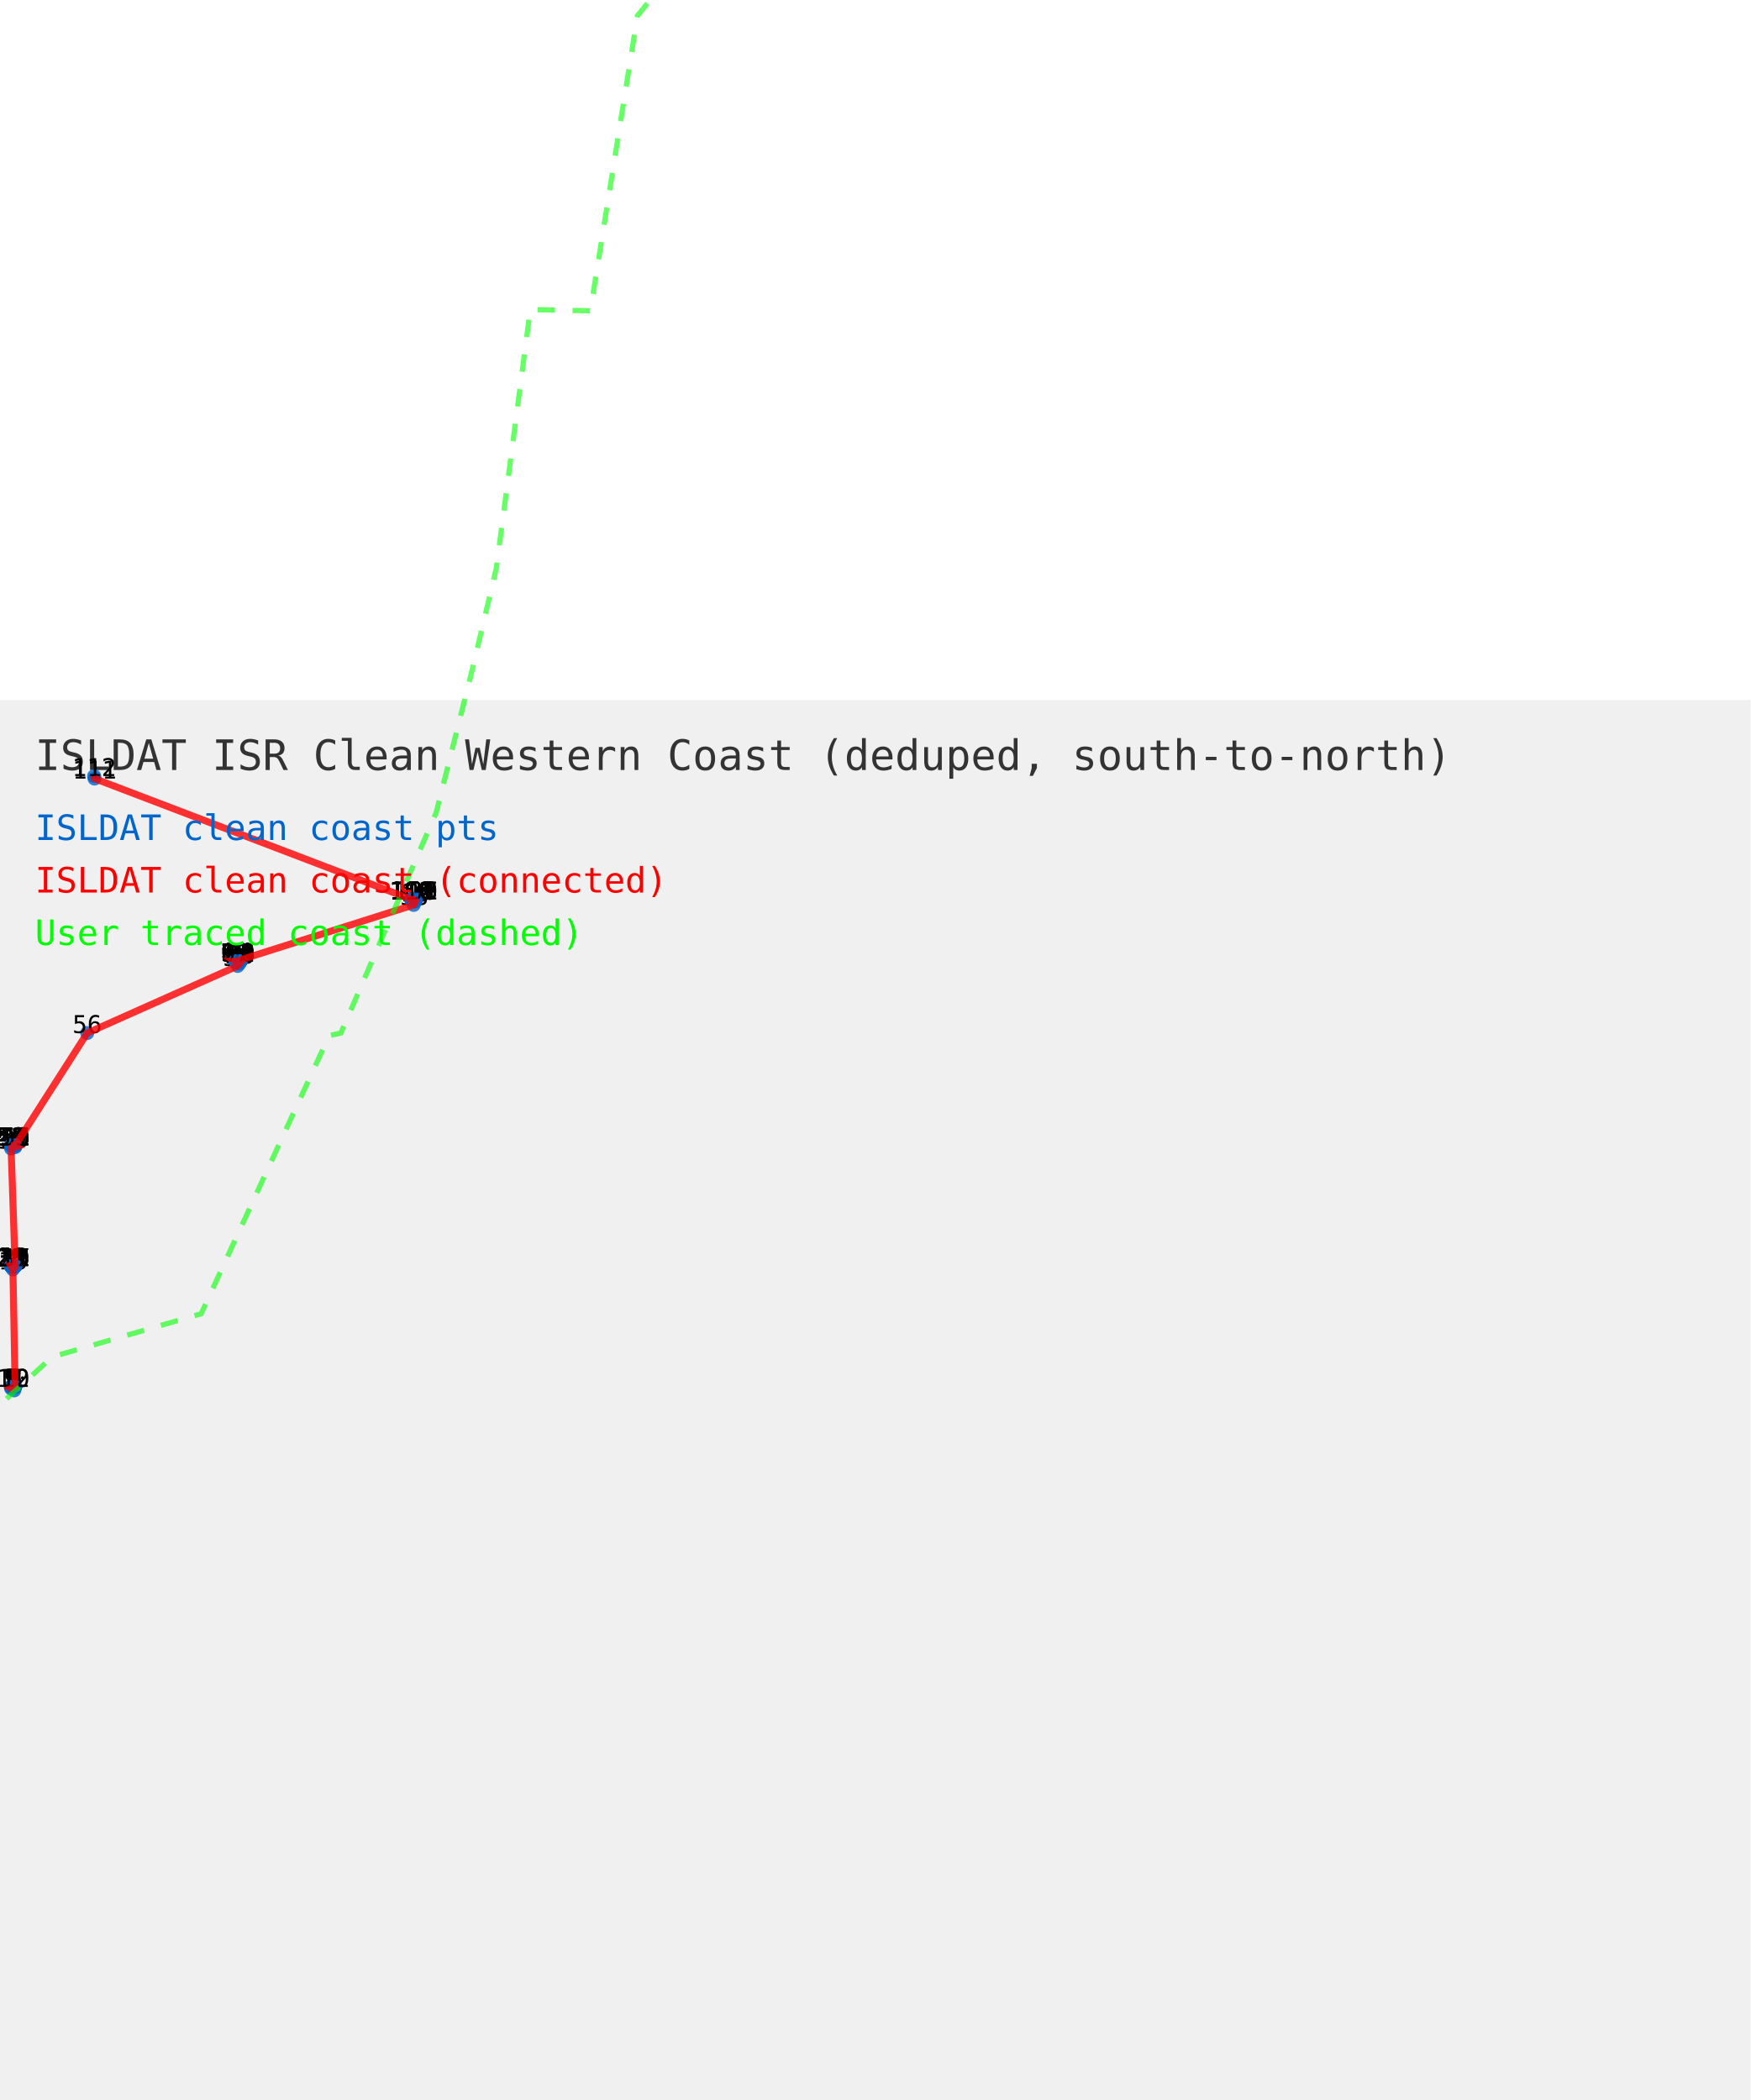
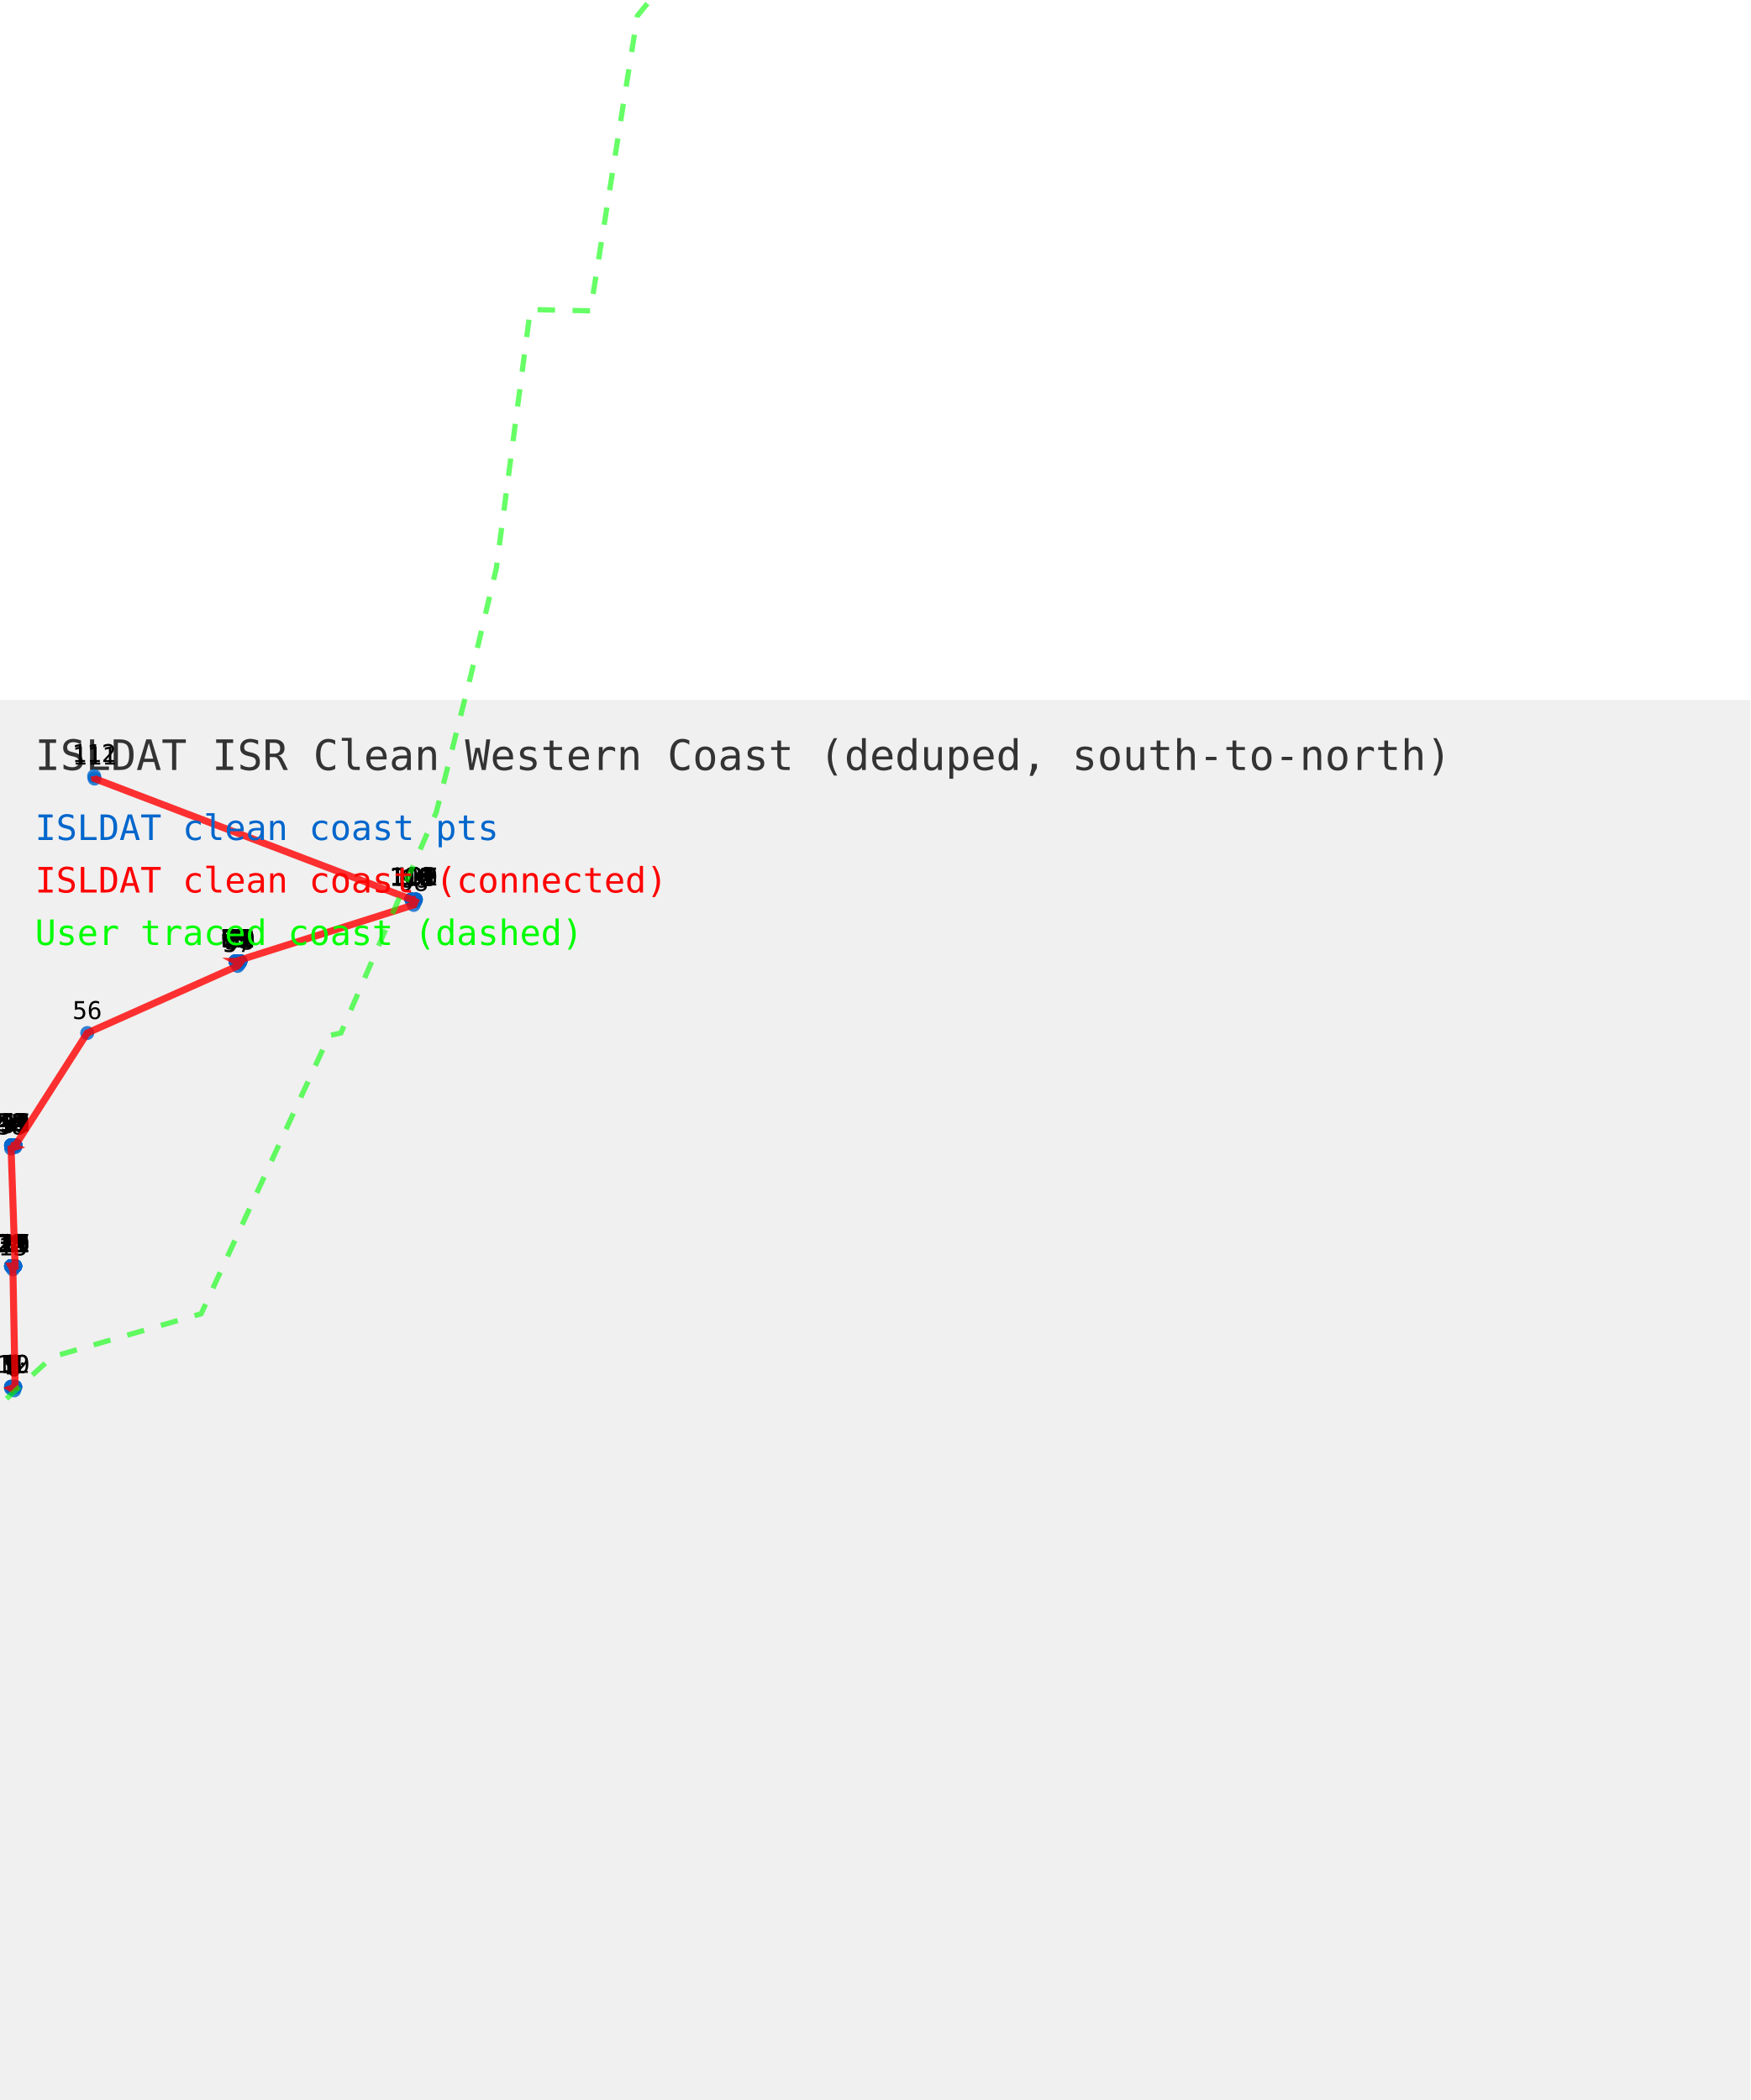
<svg xmlns="http://www.w3.org/2000/svg" width="500" height="600" viewBox="0 -200 500 600">
  <rect width="100%" height="100%" fill="#f0f0f0" />
  <text x="10" y="20" font-family="monospace" font-size="12" fill="#333">ISLDAT ISR Clean Western Coast (deduped, south-to-north)</text>
  <circle cx="4.07" cy="197.24" r="2" fill="#0066cc" opacity="0.8" />
-   <text x="4.07" y="197.24-4" font-family="monospace" font-size="7" fill="black" text-anchor="middle">0</text>
+   <text x="4.07" y="193.24" font-family="monospace" font-size="7" fill="black" text-anchor="middle">0</text>
  <circle cx="3.17" cy="196.70" r="2" fill="#0066cc" opacity="0.8" />
-   <text x="3.17" y="196.70-4" font-family="monospace" font-size="7" fill="black" text-anchor="middle">1</text>
-   <circle cx="4.32" cy="196.25" r="2" fill="#0066cc" opacity="0.8" />
-   <text x="4.32" y="196.25-4" font-family="monospace" font-size="7" fill="black" text-anchor="middle">2</text>
-   <circle cx="3.17" cy="196.25" r="2" fill="#0066cc" opacity="0.8" />
-   <text x="3.17" y="196.25-4" font-family="monospace" font-size="7" fill="black" text-anchor="middle">3</text>
-   <circle cx="4.32" cy="196.25" r="2" fill="#0066cc" opacity="0.8" />
-   <text x="4.32" y="196.25-4" font-family="monospace" font-size="7" fill="black" text-anchor="middle">4</text>
-   <circle cx="3.17" cy="196.25" r="2" fill="#0066cc" opacity="0.8" />
-   <text x="3.17" y="196.25-4" font-family="monospace" font-size="7" fill="black" text-anchor="middle">5</text>
-   <circle cx="4.32" cy="196.25" r="2" fill="#0066cc" opacity="0.8" />
-   <text x="4.32" y="196.25-4" font-family="monospace" font-size="7" fill="black" text-anchor="middle">6</text>
-   <circle cx="3.17" cy="196.25" r="2" fill="#0066cc" opacity="0.8" />
-   <text x="3.17" y="196.25-4" font-family="monospace" font-size="7" fill="black" text-anchor="middle">7</text>
-   <circle cx="4.32" cy="196.25" r="2" fill="#0066cc" opacity="0.8" />
-   <text x="4.32" y="196.25-4" font-family="monospace" font-size="7" fill="black" text-anchor="middle">8</text>
-   <circle cx="3.17" cy="196.25" r="2" fill="#0066cc" opacity="0.8" />
-   <text x="3.17" y="196.25-4" font-family="monospace" font-size="7" fill="black" text-anchor="middle">9</text>
-   <circle cx="4.32" cy="196.25" r="2" fill="#0066cc" opacity="0.8" />
-   <text x="4.32" y="196.25-4" font-family="monospace" font-size="7" fill="black" text-anchor="middle">10</text>
-   <circle cx="3.17" cy="196.25" r="2" fill="#0066cc" opacity="0.8" />
-   <text x="3.17" y="196.25-4" font-family="monospace" font-size="7" fill="black" text-anchor="middle">11</text>
-   <circle cx="4.32" cy="196.25" r="2" fill="#0066cc" opacity="0.8" />
-   <text x="4.32" y="196.25-4" font-family="monospace" font-size="7" fill="black" text-anchor="middle">12</text>
+   <text x="3.17" y="192.70" font-family="monospace" font-size="7" fill="black" text-anchor="middle">1</text>
+   <circle cx="4.32" cy="196.25" r="2" fill="#0066cc" opacity="0.8" />
+   <text x="4.32" y="192.25" font-family="monospace" font-size="7" fill="black" text-anchor="middle">2</text>
+   <circle cx="3.17" cy="196.25" r="2" fill="#0066cc" opacity="0.8" />
+   <text x="3.17" y="192.25" font-family="monospace" font-size="7" fill="black" text-anchor="middle">3</text>
+   <circle cx="4.32" cy="196.25" r="2" fill="#0066cc" opacity="0.8" />
+   <text x="4.32" y="192.25" font-family="monospace" font-size="7" fill="black" text-anchor="middle">4</text>
+   <circle cx="3.17" cy="196.25" r="2" fill="#0066cc" opacity="0.8" />
+   <text x="3.17" y="192.25" font-family="monospace" font-size="7" fill="black" text-anchor="middle">5</text>
+   <circle cx="4.32" cy="196.25" r="2" fill="#0066cc" opacity="0.8" />
+   <text x="4.32" y="192.25" font-family="monospace" font-size="7" fill="black" text-anchor="middle">6</text>
+   <circle cx="3.17" cy="196.25" r="2" fill="#0066cc" opacity="0.8" />
+   <text x="3.17" y="192.25" font-family="monospace" font-size="7" fill="black" text-anchor="middle">7</text>
+   <circle cx="4.32" cy="196.25" r="2" fill="#0066cc" opacity="0.8" />
+   <text x="4.32" y="192.25" font-family="monospace" font-size="7" fill="black" text-anchor="middle">8</text>
+   <circle cx="3.17" cy="196.25" r="2" fill="#0066cc" opacity="0.8" />
+   <text x="3.17" y="192.25" font-family="monospace" font-size="7" fill="black" text-anchor="middle">9</text>
+   <circle cx="4.32" cy="196.25" r="2" fill="#0066cc" opacity="0.8" />
+   <text x="4.32" y="192.25" font-family="monospace" font-size="7" fill="black" text-anchor="middle">10</text>
+   <circle cx="3.17" cy="196.25" r="2" fill="#0066cc" opacity="0.8" />
+   <text x="3.17" y="192.25" font-family="monospace" font-size="7" fill="black" text-anchor="middle">11</text>
+   <circle cx="4.32" cy="196.25" r="2" fill="#0066cc" opacity="0.8" />
+   <text x="4.32" y="192.25" font-family="monospace" font-size="7" fill="black" text-anchor="middle">12</text>
  <circle cx="3.69" cy="162.69" r="2" fill="#0066cc" opacity="0.8" />
-   <text x="3.69" y="162.69-4" font-family="monospace" font-size="7" fill="black" text-anchor="middle">13</text>
-   <circle cx="3.17" cy="161.75" r="2" fill="#0066cc" opacity="0.8" />
-   <text x="3.17" y="161.75-4" font-family="monospace" font-size="7" fill="black" text-anchor="middle">14</text>
-   <circle cx="4.32" cy="161.75" r="2" fill="#0066cc" opacity="0.8" />
-   <text x="4.32" y="161.75-4" font-family="monospace" font-size="7" fill="black" text-anchor="middle">15</text>
-   <circle cx="3.17" cy="161.75" r="2" fill="#0066cc" opacity="0.8" />
-   <text x="3.17" y="161.75-4" font-family="monospace" font-size="7" fill="black" text-anchor="middle">16</text>
-   <circle cx="4.32" cy="161.75" r="2" fill="#0066cc" opacity="0.8" />
-   <text x="4.32" y="161.75-4" font-family="monospace" font-size="7" fill="black" text-anchor="middle">17</text>
-   <circle cx="3.17" cy="161.75" r="2" fill="#0066cc" opacity="0.8" />
-   <text x="3.17" y="161.75-4" font-family="monospace" font-size="7" fill="black" text-anchor="middle">18</text>
-   <circle cx="4.32" cy="161.75" r="2" fill="#0066cc" opacity="0.8" />
-   <text x="4.32" y="161.75-4" font-family="monospace" font-size="7" fill="black" text-anchor="middle">19</text>
-   <circle cx="3.17" cy="161.75" r="2" fill="#0066cc" opacity="0.8" />
-   <text x="3.17" y="161.75-4" font-family="monospace" font-size="7" fill="black" text-anchor="middle">20</text>
-   <circle cx="4.32" cy="161.75" r="2" fill="#0066cc" opacity="0.8" />
-   <text x="4.32" y="161.75-4" font-family="monospace" font-size="7" fill="black" text-anchor="middle">21</text>
-   <circle cx="3.17" cy="161.75" r="2" fill="#0066cc" opacity="0.8" />
-   <text x="3.17" y="161.75-4" font-family="monospace" font-size="7" fill="black" text-anchor="middle">22</text>
-   <circle cx="4.32" cy="161.75" r="2" fill="#0066cc" opacity="0.8" />
-   <text x="4.32" y="161.75-4" font-family="monospace" font-size="7" fill="black" text-anchor="middle">23</text>
-   <circle cx="3.17" cy="161.75" r="2" fill="#0066cc" opacity="0.8" />
-   <text x="3.17" y="161.75-4" font-family="monospace" font-size="7" fill="black" text-anchor="middle">24</text>
-   <circle cx="4.32" cy="161.75" r="2" fill="#0066cc" opacity="0.8" />
-   <text x="4.32" y="161.75-4" font-family="monospace" font-size="7" fill="black" text-anchor="middle">25</text>
-   <circle cx="3.17" cy="161.75" r="2" fill="#0066cc" opacity="0.8" />
-   <text x="3.17" y="161.75-4" font-family="monospace" font-size="7" fill="black" text-anchor="middle">26</text>
-   <circle cx="4.32" cy="161.75" r="2" fill="#0066cc" opacity="0.8" />
-   <text x="4.32" y="161.75-4" font-family="monospace" font-size="7" fill="black" text-anchor="middle">27</text>
-   <circle cx="3.17" cy="161.75" r="2" fill="#0066cc" opacity="0.8" />
-   <text x="3.17" y="161.75-4" font-family="monospace" font-size="7" fill="black" text-anchor="middle">28</text>
-   <circle cx="4.32" cy="161.75" r="2" fill="#0066cc" opacity="0.8" />
-   <text x="4.32" y="161.75-4" font-family="monospace" font-size="7" fill="black" text-anchor="middle">29</text>
-   <circle cx="3.17" cy="161.75" r="2" fill="#0066cc" opacity="0.8" />
-   <text x="3.17" y="161.75-4" font-family="monospace" font-size="7" fill="black" text-anchor="middle">30</text>
-   <circle cx="4.32" cy="161.75" r="2" fill="#0066cc" opacity="0.8" />
-   <text x="4.32" y="161.75-4" font-family="monospace" font-size="7" fill="black" text-anchor="middle">31</text>
-   <circle cx="3.17" cy="161.75" r="2" fill="#0066cc" opacity="0.8" />
-   <text x="3.17" y="161.75-4" font-family="monospace" font-size="7" fill="black" text-anchor="middle">32</text>
-   <circle cx="4.32" cy="161.75" r="2" fill="#0066cc" opacity="0.8" />
-   <text x="4.32" y="161.75-4" font-family="monospace" font-size="7" fill="black" text-anchor="middle">33</text>
-   <circle cx="3.17" cy="161.75" r="2" fill="#0066cc" opacity="0.8" />
-   <text x="3.17" y="161.75-4" font-family="monospace" font-size="7" fill="black" text-anchor="middle">34</text>
-   <circle cx="4.32" cy="161.75" r="2" fill="#0066cc" opacity="0.8" />
-   <text x="4.32" y="161.75-4" font-family="monospace" font-size="7" fill="black" text-anchor="middle">35</text>
-   <circle cx="3.17" cy="161.75" r="2" fill="#0066cc" opacity="0.8" />
-   <text x="3.17" y="161.75-4" font-family="monospace" font-size="7" fill="black" text-anchor="middle">36</text>
-   <circle cx="4.32" cy="161.75" r="2" fill="#0066cc" opacity="0.8" />
-   <text x="4.32" y="161.75-4" font-family="monospace" font-size="7" fill="black" text-anchor="middle">37</text>
+   <text x="3.69" y="158.69" font-family="monospace" font-size="7" fill="black" text-anchor="middle">13</text>
+   <circle cx="3.17" cy="161.75" r="2" fill="#0066cc" opacity="0.8" />
+   <text x="3.17" y="157.75" font-family="monospace" font-size="7" fill="black" text-anchor="middle">14</text>
+   <circle cx="4.32" cy="161.75" r="2" fill="#0066cc" opacity="0.8" />
+   <text x="4.32" y="157.75" font-family="monospace" font-size="7" fill="black" text-anchor="middle">15</text>
+   <circle cx="3.17" cy="161.75" r="2" fill="#0066cc" opacity="0.8" />
+   <text x="3.17" y="157.75" font-family="monospace" font-size="7" fill="black" text-anchor="middle">16</text>
+   <circle cx="4.32" cy="161.75" r="2" fill="#0066cc" opacity="0.8" />
+   <text x="4.32" y="157.75" font-family="monospace" font-size="7" fill="black" text-anchor="middle">17</text>
+   <circle cx="3.17" cy="161.75" r="2" fill="#0066cc" opacity="0.8" />
+   <text x="3.17" y="157.75" font-family="monospace" font-size="7" fill="black" text-anchor="middle">18</text>
+   <circle cx="4.32" cy="161.75" r="2" fill="#0066cc" opacity="0.8" />
+   <text x="4.32" y="157.75" font-family="monospace" font-size="7" fill="black" text-anchor="middle">19</text>
+   <circle cx="3.17" cy="161.75" r="2" fill="#0066cc" opacity="0.8" />
+   <text x="3.17" y="157.75" font-family="monospace" font-size="7" fill="black" text-anchor="middle">20</text>
+   <circle cx="4.32" cy="161.75" r="2" fill="#0066cc" opacity="0.8" />
+   <text x="4.32" y="157.75" font-family="monospace" font-size="7" fill="black" text-anchor="middle">21</text>
+   <circle cx="3.17" cy="161.75" r="2" fill="#0066cc" opacity="0.8" />
+   <text x="3.17" y="157.75" font-family="monospace" font-size="7" fill="black" text-anchor="middle">22</text>
+   <circle cx="4.32" cy="161.75" r="2" fill="#0066cc" opacity="0.8" />
+   <text x="4.32" y="157.75" font-family="monospace" font-size="7" fill="black" text-anchor="middle">23</text>
+   <circle cx="3.17" cy="161.75" r="2" fill="#0066cc" opacity="0.8" />
+   <text x="3.17" y="157.75" font-family="monospace" font-size="7" fill="black" text-anchor="middle">24</text>
+   <circle cx="4.32" cy="161.75" r="2" fill="#0066cc" opacity="0.8" />
+   <text x="4.32" y="157.75" font-family="monospace" font-size="7" fill="black" text-anchor="middle">25</text>
+   <circle cx="3.17" cy="161.75" r="2" fill="#0066cc" opacity="0.8" />
+   <text x="3.17" y="157.75" font-family="monospace" font-size="7" fill="black" text-anchor="middle">26</text>
+   <circle cx="4.32" cy="161.75" r="2" fill="#0066cc" opacity="0.8" />
+   <text x="4.32" y="157.75" font-family="monospace" font-size="7" fill="black" text-anchor="middle">27</text>
+   <circle cx="3.17" cy="161.75" r="2" fill="#0066cc" opacity="0.8" />
+   <text x="3.17" y="157.75" font-family="monospace" font-size="7" fill="black" text-anchor="middle">28</text>
+   <circle cx="4.32" cy="161.75" r="2" fill="#0066cc" opacity="0.8" />
+   <text x="4.32" y="157.75" font-family="monospace" font-size="7" fill="black" text-anchor="middle">29</text>
+   <circle cx="3.17" cy="161.75" r="2" fill="#0066cc" opacity="0.8" />
+   <text x="3.17" y="157.75" font-family="monospace" font-size="7" fill="black" text-anchor="middle">30</text>
+   <circle cx="4.32" cy="161.75" r="2" fill="#0066cc" opacity="0.8" />
+   <text x="4.32" y="157.75" font-family="monospace" font-size="7" fill="black" text-anchor="middle">31</text>
+   <circle cx="3.17" cy="161.75" r="2" fill="#0066cc" opacity="0.8" />
+   <text x="3.17" y="157.75" font-family="monospace" font-size="7" fill="black" text-anchor="middle">32</text>
+   <circle cx="4.32" cy="161.75" r="2" fill="#0066cc" opacity="0.8" />
+   <text x="4.32" y="157.75" font-family="monospace" font-size="7" fill="black" text-anchor="middle">33</text>
+   <circle cx="3.17" cy="161.75" r="2" fill="#0066cc" opacity="0.8" />
+   <text x="3.17" y="157.75" font-family="monospace" font-size="7" fill="black" text-anchor="middle">34</text>
+   <circle cx="4.32" cy="161.75" r="2" fill="#0066cc" opacity="0.8" />
+   <text x="4.32" y="157.75" font-family="monospace" font-size="7" fill="black" text-anchor="middle">35</text>
+   <circle cx="3.17" cy="161.75" r="2" fill="#0066cc" opacity="0.8" />
+   <text x="3.17" y="157.75" font-family="monospace" font-size="7" fill="black" text-anchor="middle">36</text>
+   <circle cx="4.32" cy="161.75" r="2" fill="#0066cc" opacity="0.8" />
+   <text x="4.32" y="157.75" font-family="monospace" font-size="7" fill="black" text-anchor="middle">37</text>
  <circle cx="3.17" cy="128.14" r="2" fill="#0066cc" opacity="0.8" />
-   <text x="3.17" y="128.14-4" font-family="monospace" font-size="7" fill="black" text-anchor="middle">38</text>
+   <text x="3.17" y="124.14" font-family="monospace" font-size="7" fill="black" text-anchor="middle">38</text>
  <circle cx="4.36" cy="127.74" r="2" fill="#0066cc" opacity="0.8" />
-   <text x="4.36" y="127.74-4" font-family="monospace" font-size="7" fill="black" text-anchor="middle">39</text>
-   <circle cx="3.17" cy="127.25" r="2" fill="#0066cc" opacity="0.8" />
-   <text x="3.17" y="127.25-4" font-family="monospace" font-size="7" fill="black" text-anchor="middle">40</text>
-   <circle cx="4.40" cy="127.25" r="2" fill="#0066cc" opacity="0.8" />
-   <text x="4.40" y="127.25-4" font-family="monospace" font-size="7" fill="black" text-anchor="middle">41</text>
-   <circle cx="3.17" cy="127.25" r="2" fill="#0066cc" opacity="0.8" />
-   <text x="3.17" y="127.25-4" font-family="monospace" font-size="7" fill="black" text-anchor="middle">42</text>
-   <circle cx="4.40" cy="127.25" r="2" fill="#0066cc" opacity="0.8" />
-   <text x="4.40" y="127.25-4" font-family="monospace" font-size="7" fill="black" text-anchor="middle">43</text>
-   <circle cx="3.17" cy="127.25" r="2" fill="#0066cc" opacity="0.8" />
-   <text x="3.17" y="127.25-4" font-family="monospace" font-size="7" fill="black" text-anchor="middle">44</text>
-   <circle cx="4.40" cy="127.25" r="2" fill="#0066cc" opacity="0.8" />
-   <text x="4.40" y="127.25-4" font-family="monospace" font-size="7" fill="black" text-anchor="middle">45</text>
-   <circle cx="3.17" cy="127.25" r="2" fill="#0066cc" opacity="0.8" />
-   <text x="3.17" y="127.25-4" font-family="monospace" font-size="7" fill="black" text-anchor="middle">46</text>
-   <circle cx="4.40" cy="127.25" r="2" fill="#0066cc" opacity="0.8" />
-   <text x="4.40" y="127.25-4" font-family="monospace" font-size="7" fill="black" text-anchor="middle">47</text>
-   <circle cx="3.17" cy="127.25" r="2" fill="#0066cc" opacity="0.8" />
-   <text x="3.17" y="127.25-4" font-family="monospace" font-size="7" fill="black" text-anchor="middle">48</text>
-   <circle cx="4.40" cy="127.25" r="2" fill="#0066cc" opacity="0.8" />
-   <text x="4.40" y="127.25-4" font-family="monospace" font-size="7" fill="black" text-anchor="middle">49</text>
-   <circle cx="3.17" cy="127.25" r="2" fill="#0066cc" opacity="0.8" />
-   <text x="3.17" y="127.25-4" font-family="monospace" font-size="7" fill="black" text-anchor="middle">50</text>
-   <circle cx="4.40" cy="127.25" r="2" fill="#0066cc" opacity="0.8" />
-   <text x="4.40" y="127.25-4" font-family="monospace" font-size="7" fill="black" text-anchor="middle">51</text>
-   <circle cx="3.17" cy="127.25" r="2" fill="#0066cc" opacity="0.8" />
-   <text x="3.17" y="127.25-4" font-family="monospace" font-size="7" fill="black" text-anchor="middle">52</text>
-   <circle cx="4.40" cy="127.25" r="2" fill="#0066cc" opacity="0.8" />
-   <text x="4.40" y="127.25-4" font-family="monospace" font-size="7" fill="black" text-anchor="middle">53</text>
-   <circle cx="3.17" cy="127.25" r="2" fill="#0066cc" opacity="0.8" />
-   <text x="3.17" y="127.25-4" font-family="monospace" font-size="7" fill="black" text-anchor="middle">54</text>
-   <circle cx="4.40" cy="127.25" r="2" fill="#0066cc" opacity="0.8" />
-   <text x="4.40" y="127.25-4" font-family="monospace" font-size="7" fill="black" text-anchor="middle">55</text>
+   <text x="4.36" y="123.74" font-family="monospace" font-size="7" fill="black" text-anchor="middle">39</text>
+   <circle cx="3.17" cy="127.25" r="2" fill="#0066cc" opacity="0.8" />
+   <text x="3.17" y="123.25" font-family="monospace" font-size="7" fill="black" text-anchor="middle">40</text>
+   <circle cx="4.40" cy="127.25" r="2" fill="#0066cc" opacity="0.8" />
+   <text x="4.40" y="123.25" font-family="monospace" font-size="7" fill="black" text-anchor="middle">41</text>
+   <circle cx="3.17" cy="127.25" r="2" fill="#0066cc" opacity="0.8" />
+   <text x="3.17" y="123.25" font-family="monospace" font-size="7" fill="black" text-anchor="middle">42</text>
+   <circle cx="4.40" cy="127.25" r="2" fill="#0066cc" opacity="0.8" />
+   <text x="4.40" y="123.25" font-family="monospace" font-size="7" fill="black" text-anchor="middle">43</text>
+   <circle cx="3.17" cy="127.25" r="2" fill="#0066cc" opacity="0.8" />
+   <text x="3.17" y="123.25" font-family="monospace" font-size="7" fill="black" text-anchor="middle">44</text>
+   <circle cx="4.40" cy="127.25" r="2" fill="#0066cc" opacity="0.8" />
+   <text x="4.40" y="123.25" font-family="monospace" font-size="7" fill="black" text-anchor="middle">45</text>
+   <circle cx="3.17" cy="127.25" r="2" fill="#0066cc" opacity="0.8" />
+   <text x="3.17" y="123.25" font-family="monospace" font-size="7" fill="black" text-anchor="middle">46</text>
+   <circle cx="4.40" cy="127.25" r="2" fill="#0066cc" opacity="0.8" />
+   <text x="4.40" y="123.25" font-family="monospace" font-size="7" fill="black" text-anchor="middle">47</text>
+   <circle cx="3.17" cy="127.25" r="2" fill="#0066cc" opacity="0.8" />
+   <text x="3.17" y="123.25" font-family="monospace" font-size="7" fill="black" text-anchor="middle">48</text>
+   <circle cx="4.40" cy="127.25" r="2" fill="#0066cc" opacity="0.8" />
+   <text x="4.40" y="123.25" font-family="monospace" font-size="7" fill="black" text-anchor="middle">49</text>
+   <circle cx="3.17" cy="127.25" r="2" fill="#0066cc" opacity="0.8" />
+   <text x="3.17" y="123.25" font-family="monospace" font-size="7" fill="black" text-anchor="middle">50</text>
+   <circle cx="4.40" cy="127.25" r="2" fill="#0066cc" opacity="0.8" />
+   <text x="4.40" y="123.25" font-family="monospace" font-size="7" fill="black" text-anchor="middle">51</text>
+   <circle cx="3.17" cy="127.25" r="2" fill="#0066cc" opacity="0.8" />
+   <text x="3.17" y="123.25" font-family="monospace" font-size="7" fill="black" text-anchor="middle">52</text>
+   <circle cx="4.40" cy="127.25" r="2" fill="#0066cc" opacity="0.8" />
+   <text x="4.40" y="123.25" font-family="monospace" font-size="7" fill="black" text-anchor="middle">53</text>
+   <circle cx="3.17" cy="127.25" r="2" fill="#0066cc" opacity="0.8" />
+   <text x="3.17" y="123.25" font-family="monospace" font-size="7" fill="black" text-anchor="middle">54</text>
+   <circle cx="4.40" cy="127.25" r="2" fill="#0066cc" opacity="0.8" />
+   <text x="4.40" y="123.25" font-family="monospace" font-size="7" fill="black" text-anchor="middle">55</text>
  <circle cx="24.92" cy="95.15" r="2" fill="#0066cc" opacity="0.8" />
-   <text x="24.92" y="95.15-4" font-family="monospace" font-size="7" fill="black" text-anchor="middle">56</text>
+   <text x="24.92" y="91.15" font-family="monospace" font-size="7" fill="black" text-anchor="middle">56</text>
  <circle cx="67.89" cy="75.98" r="2" fill="#0066cc" opacity="0.8" />
-   <text x="67.89" y="75.98-4" font-family="monospace" font-size="7" fill="black" text-anchor="middle">57</text>
+   <text x="67.89" y="71.98" font-family="monospace" font-size="7" fill="black" text-anchor="middle">57</text>
  <circle cx="68.44" cy="75.29" r="2" fill="#0066cc" opacity="0.8" />
-   <text x="68.44" y="75.29-4" font-family="monospace" font-size="7" fill="black" text-anchor="middle">58</text>
-   <circle cx="67.32" cy="74.67" r="2" fill="#0066cc" opacity="0.8" />
-   <text x="67.32" y="74.67-4" font-family="monospace" font-size="7" fill="black" text-anchor="middle">59</text>
-   <circle cx="68.63" cy="74.67" r="2" fill="#0066cc" opacity="0.8" />
-   <text x="68.63" y="74.67-4" font-family="monospace" font-size="7" fill="black" text-anchor="middle">60</text>
-   <circle cx="67.32" cy="74.67" r="2" fill="#0066cc" opacity="0.8" />
-   <text x="67.32" y="74.67-4" font-family="monospace" font-size="7" fill="black" text-anchor="middle">61</text>
-   <circle cx="68.63" cy="74.67" r="2" fill="#0066cc" opacity="0.8" />
-   <text x="68.63" y="74.67-4" font-family="monospace" font-size="7" fill="black" text-anchor="middle">62</text>
-   <circle cx="67.32" cy="74.67" r="2" fill="#0066cc" opacity="0.8" />
-   <text x="67.32" y="74.67-4" font-family="monospace" font-size="7" fill="black" text-anchor="middle">63</text>
-   <circle cx="68.63" cy="74.67" r="2" fill="#0066cc" opacity="0.8" />
-   <text x="68.63" y="74.67-4" font-family="monospace" font-size="7" fill="black" text-anchor="middle">64</text>
-   <circle cx="67.32" cy="74.67" r="2" fill="#0066cc" opacity="0.8" />
-   <text x="67.32" y="74.67-4" font-family="monospace" font-size="7" fill="black" text-anchor="middle">65</text>
-   <circle cx="68.63" cy="74.67" r="2" fill="#0066cc" opacity="0.8" />
-   <text x="68.63" y="74.67-4" font-family="monospace" font-size="7" fill="black" text-anchor="middle">66</text>
-   <circle cx="67.32" cy="74.67" r="2" fill="#0066cc" opacity="0.8" />
-   <text x="67.32" y="74.67-4" font-family="monospace" font-size="7" fill="black" text-anchor="middle">67</text>
-   <circle cx="68.63" cy="74.67" r="2" fill="#0066cc" opacity="0.8" />
-   <text x="68.63" y="74.67-4" font-family="monospace" font-size="7" fill="black" text-anchor="middle">68</text>
-   <circle cx="67.32" cy="74.67" r="2" fill="#0066cc" opacity="0.8" />
-   <text x="67.32" y="74.67-4" font-family="monospace" font-size="7" fill="black" text-anchor="middle">69</text>
-   <circle cx="68.63" cy="74.67" r="2" fill="#0066cc" opacity="0.8" />
-   <text x="68.63" y="74.67-4" font-family="monospace" font-size="7" fill="black" text-anchor="middle">70</text>
-   <circle cx="67.32" cy="74.67" r="2" fill="#0066cc" opacity="0.8" />
-   <text x="67.32" y="74.67-4" font-family="monospace" font-size="7" fill="black" text-anchor="middle">71</text>
-   <circle cx="68.63" cy="74.67" r="2" fill="#0066cc" opacity="0.8" />
-   <text x="68.63" y="74.67-4" font-family="monospace" font-size="7" fill="black" text-anchor="middle">72</text>
-   <circle cx="67.32" cy="74.67" r="2" fill="#0066cc" opacity="0.8" />
-   <text x="67.32" y="74.67-4" font-family="monospace" font-size="7" fill="black" text-anchor="middle">73</text>
-   <circle cx="68.63" cy="74.67" r="2" fill="#0066cc" opacity="0.8" />
-   <text x="68.63" y="74.67-4" font-family="monospace" font-size="7" fill="black" text-anchor="middle">74</text>
-   <circle cx="67.32" cy="74.67" r="2" fill="#0066cc" opacity="0.8" />
-   <text x="67.32" y="74.67-4" font-family="monospace" font-size="7" fill="black" text-anchor="middle">75</text>
-   <circle cx="68.63" cy="74.67" r="2" fill="#0066cc" opacity="0.8" />
-   <text x="68.63" y="74.67-4" font-family="monospace" font-size="7" fill="black" text-anchor="middle">76</text>
-   <circle cx="67.32" cy="74.67" r="2" fill="#0066cc" opacity="0.8" />
-   <text x="67.32" y="74.67-4" font-family="monospace" font-size="7" fill="black" text-anchor="middle">77</text>
-   <circle cx="68.63" cy="74.67" r="2" fill="#0066cc" opacity="0.8" />
-   <text x="68.63" y="74.67-4" font-family="monospace" font-size="7" fill="black" text-anchor="middle">78</text>
-   <circle cx="67.32" cy="74.67" r="2" fill="#0066cc" opacity="0.8" />
-   <text x="67.32" y="74.67-4" font-family="monospace" font-size="7" fill="black" text-anchor="middle">79</text>
-   <circle cx="68.63" cy="74.67" r="2" fill="#0066cc" opacity="0.8" />
-   <text x="68.63" y="74.67-4" font-family="monospace" font-size="7" fill="black" text-anchor="middle">80</text>
-   <circle cx="67.32" cy="74.67" r="2" fill="#0066cc" opacity="0.8" />
-   <text x="67.32" y="74.67-4" font-family="monospace" font-size="7" fill="black" text-anchor="middle">81</text>
-   <circle cx="68.63" cy="74.67" r="2" fill="#0066cc" opacity="0.8" />
-   <text x="68.63" y="74.67-4" font-family="monospace" font-size="7" fill="black" text-anchor="middle">82</text>
-   <circle cx="67.32" cy="74.67" r="2" fill="#0066cc" opacity="0.8" />
-   <text x="67.32" y="74.67-4" font-family="monospace" font-size="7" fill="black" text-anchor="middle">83</text>
-   <circle cx="68.63" cy="74.67" r="2" fill="#0066cc" opacity="0.8" />
-   <text x="68.63" y="74.67-4" font-family="monospace" font-size="7" fill="black" text-anchor="middle">84</text>
-   <circle cx="67.32" cy="74.67" r="2" fill="#0066cc" opacity="0.8" />
-   <text x="67.32" y="74.67-4" font-family="monospace" font-size="7" fill="black" text-anchor="middle">85</text>
-   <circle cx="68.63" cy="74.67" r="2" fill="#0066cc" opacity="0.8" />
-   <text x="68.63" y="74.67-4" font-family="monospace" font-size="7" fill="black" text-anchor="middle">86</text>
-   <circle cx="67.32" cy="74.67" r="2" fill="#0066cc" opacity="0.8" />
-   <text x="67.32" y="74.67-4" font-family="monospace" font-size="7" fill="black" text-anchor="middle">87</text>
-   <circle cx="68.63" cy="74.67" r="2" fill="#0066cc" opacity="0.8" />
-   <text x="68.63" y="74.67-4" font-family="monospace" font-size="7" fill="black" text-anchor="middle">88</text>
-   <circle cx="67.32" cy="74.67" r="2" fill="#0066cc" opacity="0.8" />
-   <text x="67.32" y="74.67-4" font-family="monospace" font-size="7" fill="black" text-anchor="middle">89</text>
-   <circle cx="68.63" cy="74.67" r="2" fill="#0066cc" opacity="0.8" />
-   <text x="68.63" y="74.67-4" font-family="monospace" font-size="7" fill="black" text-anchor="middle">90</text>
-   <circle cx="67.32" cy="74.67" r="2" fill="#0066cc" opacity="0.8" />
-   <text x="67.32" y="74.67-4" font-family="monospace" font-size="7" fill="black" text-anchor="middle">91</text>
-   <circle cx="68.63" cy="74.67" r="2" fill="#0066cc" opacity="0.8" />
-   <text x="68.63" y="74.67-4" font-family="monospace" font-size="7" fill="black" text-anchor="middle">92</text>
-   <circle cx="67.32" cy="74.67" r="2" fill="#0066cc" opacity="0.8" />
-   <text x="67.32" y="74.67-4" font-family="monospace" font-size="7" fill="black" text-anchor="middle">93</text>
-   <circle cx="68.63" cy="74.67" r="2" fill="#0066cc" opacity="0.8" />
-   <text x="68.63" y="74.67-4" font-family="monospace" font-size="7" fill="black" text-anchor="middle">94</text>
-   <circle cx="67.32" cy="74.67" r="2" fill="#0066cc" opacity="0.8" />
-   <text x="67.32" y="74.67-4" font-family="monospace" font-size="7" fill="black" text-anchor="middle">95</text>
-   <circle cx="68.63" cy="74.67" r="2" fill="#0066cc" opacity="0.8" />
-   <text x="68.63" y="74.67-4" font-family="monospace" font-size="7" fill="black" text-anchor="middle">96</text>
-   <circle cx="67.32" cy="74.67" r="2" fill="#0066cc" opacity="0.8" />
-   <text x="67.32" y="74.67-4" font-family="monospace" font-size="7" fill="black" text-anchor="middle">97</text>
+   <text x="68.44" y="71.29" font-family="monospace" font-size="7" fill="black" text-anchor="middle">58</text>
+   <circle cx="67.32" cy="74.67" r="2" fill="#0066cc" opacity="0.8" />
+   <text x="67.32" y="70.67" font-family="monospace" font-size="7" fill="black" text-anchor="middle">59</text>
+   <circle cx="68.63" cy="74.67" r="2" fill="#0066cc" opacity="0.8" />
+   <text x="68.63" y="70.67" font-family="monospace" font-size="7" fill="black" text-anchor="middle">60</text>
+   <circle cx="67.32" cy="74.67" r="2" fill="#0066cc" opacity="0.8" />
+   <text x="67.32" y="70.67" font-family="monospace" font-size="7" fill="black" text-anchor="middle">61</text>
+   <circle cx="68.63" cy="74.67" r="2" fill="#0066cc" opacity="0.8" />
+   <text x="68.63" y="70.67" font-family="monospace" font-size="7" fill="black" text-anchor="middle">62</text>
+   <circle cx="67.32" cy="74.67" r="2" fill="#0066cc" opacity="0.8" />
+   <text x="67.32" y="70.67" font-family="monospace" font-size="7" fill="black" text-anchor="middle">63</text>
+   <circle cx="68.63" cy="74.67" r="2" fill="#0066cc" opacity="0.8" />
+   <text x="68.63" y="70.67" font-family="monospace" font-size="7" fill="black" text-anchor="middle">64</text>
+   <circle cx="67.32" cy="74.67" r="2" fill="#0066cc" opacity="0.8" />
+   <text x="67.32" y="70.67" font-family="monospace" font-size="7" fill="black" text-anchor="middle">65</text>
+   <circle cx="68.63" cy="74.67" r="2" fill="#0066cc" opacity="0.8" />
+   <text x="68.63" y="70.67" font-family="monospace" font-size="7" fill="black" text-anchor="middle">66</text>
+   <circle cx="67.32" cy="74.67" r="2" fill="#0066cc" opacity="0.8" />
+   <text x="67.32" y="70.67" font-family="monospace" font-size="7" fill="black" text-anchor="middle">67</text>
+   <circle cx="68.63" cy="74.67" r="2" fill="#0066cc" opacity="0.8" />
+   <text x="68.63" y="70.67" font-family="monospace" font-size="7" fill="black" text-anchor="middle">68</text>
+   <circle cx="67.32" cy="74.67" r="2" fill="#0066cc" opacity="0.8" />
+   <text x="67.32" y="70.67" font-family="monospace" font-size="7" fill="black" text-anchor="middle">69</text>
+   <circle cx="68.63" cy="74.67" r="2" fill="#0066cc" opacity="0.8" />
+   <text x="68.63" y="70.67" font-family="monospace" font-size="7" fill="black" text-anchor="middle">70</text>
+   <circle cx="67.32" cy="74.67" r="2" fill="#0066cc" opacity="0.8" />
+   <text x="67.32" y="70.67" font-family="monospace" font-size="7" fill="black" text-anchor="middle">71</text>
+   <circle cx="68.63" cy="74.67" r="2" fill="#0066cc" opacity="0.8" />
+   <text x="68.63" y="70.67" font-family="monospace" font-size="7" fill="black" text-anchor="middle">72</text>
+   <circle cx="67.32" cy="74.67" r="2" fill="#0066cc" opacity="0.8" />
+   <text x="67.32" y="70.67" font-family="monospace" font-size="7" fill="black" text-anchor="middle">73</text>
+   <circle cx="68.63" cy="74.67" r="2" fill="#0066cc" opacity="0.8" />
+   <text x="68.63" y="70.67" font-family="monospace" font-size="7" fill="black" text-anchor="middle">74</text>
+   <circle cx="67.32" cy="74.67" r="2" fill="#0066cc" opacity="0.8" />
+   <text x="67.32" y="70.67" font-family="monospace" font-size="7" fill="black" text-anchor="middle">75</text>
+   <circle cx="68.63" cy="74.67" r="2" fill="#0066cc" opacity="0.8" />
+   <text x="68.63" y="70.67" font-family="monospace" font-size="7" fill="black" text-anchor="middle">76</text>
+   <circle cx="67.32" cy="74.67" r="2" fill="#0066cc" opacity="0.8" />
+   <text x="67.32" y="70.67" font-family="monospace" font-size="7" fill="black" text-anchor="middle">77</text>
+   <circle cx="68.63" cy="74.67" r="2" fill="#0066cc" opacity="0.8" />
+   <text x="68.63" y="70.67" font-family="monospace" font-size="7" fill="black" text-anchor="middle">78</text>
+   <circle cx="67.32" cy="74.67" r="2" fill="#0066cc" opacity="0.8" />
+   <text x="67.32" y="70.67" font-family="monospace" font-size="7" fill="black" text-anchor="middle">79</text>
+   <circle cx="68.63" cy="74.67" r="2" fill="#0066cc" opacity="0.8" />
+   <text x="68.63" y="70.67" font-family="monospace" font-size="7" fill="black" text-anchor="middle">80</text>
+   <circle cx="67.32" cy="74.67" r="2" fill="#0066cc" opacity="0.8" />
+   <text x="67.32" y="70.67" font-family="monospace" font-size="7" fill="black" text-anchor="middle">81</text>
+   <circle cx="68.63" cy="74.67" r="2" fill="#0066cc" opacity="0.8" />
+   <text x="68.63" y="70.67" font-family="monospace" font-size="7" fill="black" text-anchor="middle">82</text>
+   <circle cx="67.32" cy="74.67" r="2" fill="#0066cc" opacity="0.8" />
+   <text x="67.32" y="70.67" font-family="monospace" font-size="7" fill="black" text-anchor="middle">83</text>
+   <circle cx="68.63" cy="74.67" r="2" fill="#0066cc" opacity="0.8" />
+   <text x="68.63" y="70.67" font-family="monospace" font-size="7" fill="black" text-anchor="middle">84</text>
+   <circle cx="67.32" cy="74.67" r="2" fill="#0066cc" opacity="0.8" />
+   <text x="67.32" y="70.67" font-family="monospace" font-size="7" fill="black" text-anchor="middle">85</text>
+   <circle cx="68.63" cy="74.67" r="2" fill="#0066cc" opacity="0.8" />
+   <text x="68.63" y="70.67" font-family="monospace" font-size="7" fill="black" text-anchor="middle">86</text>
+   <circle cx="67.32" cy="74.67" r="2" fill="#0066cc" opacity="0.8" />
+   <text x="67.32" y="70.67" font-family="monospace" font-size="7" fill="black" text-anchor="middle">87</text>
+   <circle cx="68.63" cy="74.67" r="2" fill="#0066cc" opacity="0.8" />
+   <text x="68.63" y="70.67" font-family="monospace" font-size="7" fill="black" text-anchor="middle">88</text>
+   <circle cx="67.32" cy="74.67" r="2" fill="#0066cc" opacity="0.8" />
+   <text x="67.32" y="70.67" font-family="monospace" font-size="7" fill="black" text-anchor="middle">89</text>
+   <circle cx="68.63" cy="74.67" r="2" fill="#0066cc" opacity="0.8" />
+   <text x="68.63" y="70.67" font-family="monospace" font-size="7" fill="black" text-anchor="middle">90</text>
+   <circle cx="67.32" cy="74.67" r="2" fill="#0066cc" opacity="0.8" />
+   <text x="67.32" y="70.67" font-family="monospace" font-size="7" fill="black" text-anchor="middle">91</text>
+   <circle cx="68.63" cy="74.67" r="2" fill="#0066cc" opacity="0.8" />
+   <text x="68.63" y="70.67" font-family="monospace" font-size="7" fill="black" text-anchor="middle">92</text>
+   <circle cx="67.32" cy="74.67" r="2" fill="#0066cc" opacity="0.8" />
+   <text x="67.32" y="70.67" font-family="monospace" font-size="7" fill="black" text-anchor="middle">93</text>
+   <circle cx="68.63" cy="74.67" r="2" fill="#0066cc" opacity="0.8" />
+   <text x="68.63" y="70.67" font-family="monospace" font-size="7" fill="black" text-anchor="middle">94</text>
+   <circle cx="67.32" cy="74.67" r="2" fill="#0066cc" opacity="0.8" />
+   <text x="67.32" y="70.67" font-family="monospace" font-size="7" fill="black" text-anchor="middle">95</text>
+   <circle cx="68.63" cy="74.67" r="2" fill="#0066cc" opacity="0.8" />
+   <text x="68.63" y="70.67" font-family="monospace" font-size="7" fill="black" text-anchor="middle">96</text>
+   <circle cx="67.32" cy="74.67" r="2" fill="#0066cc" opacity="0.8" />
+   <text x="67.32" y="70.67" font-family="monospace" font-size="7" fill="black" text-anchor="middle">97</text>
  <circle cx="118.17" cy="58.54" r="2" fill="#0066cc" opacity="0.8" />
-   <text x="118.17" y="58.54-4" font-family="monospace" font-size="7" fill="black" text-anchor="middle">98</text>
+   <text x="118.17" y="54.54" font-family="monospace" font-size="7" fill="black" text-anchor="middle">98</text>
  <circle cx="118.63" cy="57.57" r="2" fill="#0066cc" opacity="0.8" />
-   <text x="118.63" y="57.57-4" font-family="monospace" font-size="7" fill="black" text-anchor="middle">99</text>
-   <circle cx="117.53" cy="56.99" r="2" fill="#0066cc" opacity="0.8" />
-   <text x="117.53" y="56.99-4" font-family="monospace" font-size="7" fill="black" text-anchor="middle">100</text>
-   <circle cx="118.77" cy="56.99" r="2" fill="#0066cc" opacity="0.8" />
-   <text x="118.77" y="56.99-4" font-family="monospace" font-size="7" fill="black" text-anchor="middle">101</text>
-   <circle cx="117.53" cy="56.99" r="2" fill="#0066cc" opacity="0.8" />
-   <text x="117.53" y="56.99-4" font-family="monospace" font-size="7" fill="black" text-anchor="middle">102</text>
-   <circle cx="118.77" cy="56.99" r="2" fill="#0066cc" opacity="0.8" />
-   <text x="118.77" y="56.99-4" font-family="monospace" font-size="7" fill="black" text-anchor="middle">103</text>
-   <circle cx="117.53" cy="56.99" r="2" fill="#0066cc" opacity="0.8" />
-   <text x="117.53" y="56.99-4" font-family="monospace" font-size="7" fill="black" text-anchor="middle">104</text>
-   <circle cx="118.77" cy="56.99" r="2" fill="#0066cc" opacity="0.8" />
-   <text x="118.77" y="56.99-4" font-family="monospace" font-size="7" fill="black" text-anchor="middle">105</text>
-   <circle cx="117.53" cy="56.99" r="2" fill="#0066cc" opacity="0.8" />
-   <text x="117.53" y="56.99-4" font-family="monospace" font-size="7" fill="black" text-anchor="middle">106</text>
-   <circle cx="118.77" cy="56.99" r="2" fill="#0066cc" opacity="0.8" />
-   <text x="118.77" y="56.99-4" font-family="monospace" font-size="7" fill="black" text-anchor="middle">107</text>
-   <circle cx="117.53" cy="56.99" r="2" fill="#0066cc" opacity="0.8" />
-   <text x="117.53" y="56.99-4" font-family="monospace" font-size="7" fill="black" text-anchor="middle">108</text>
-   <circle cx="118.77" cy="56.99" r="2" fill="#0066cc" opacity="0.8" />
-   <text x="118.77" y="56.99-4" font-family="monospace" font-size="7" fill="black" text-anchor="middle">109</text>
-   <circle cx="117.53" cy="56.99" r="2" fill="#0066cc" opacity="0.8" />
-   <text x="117.53" y="56.99-4" font-family="monospace" font-size="7" fill="black" text-anchor="middle">110</text>
+   <text x="118.63" y="53.57" font-family="monospace" font-size="7" fill="black" text-anchor="middle">99</text>
+   <circle cx="117.53" cy="56.99" r="2" fill="#0066cc" opacity="0.8" />
+   <text x="117.53" y="52.99" font-family="monospace" font-size="7" fill="black" text-anchor="middle">100</text>
+   <circle cx="118.77" cy="56.99" r="2" fill="#0066cc" opacity="0.8" />
+   <text x="118.77" y="52.99" font-family="monospace" font-size="7" fill="black" text-anchor="middle">101</text>
+   <circle cx="117.53" cy="56.99" r="2" fill="#0066cc" opacity="0.8" />
+   <text x="117.53" y="52.99" font-family="monospace" font-size="7" fill="black" text-anchor="middle">102</text>
+   <circle cx="118.77" cy="56.99" r="2" fill="#0066cc" opacity="0.8" />
+   <text x="118.77" y="52.99" font-family="monospace" font-size="7" fill="black" text-anchor="middle">103</text>
+   <circle cx="117.53" cy="56.99" r="2" fill="#0066cc" opacity="0.8" />
+   <text x="117.53" y="52.99" font-family="monospace" font-size="7" fill="black" text-anchor="middle">104</text>
+   <circle cx="118.77" cy="56.99" r="2" fill="#0066cc" opacity="0.8" />
+   <text x="118.77" y="52.99" font-family="monospace" font-size="7" fill="black" text-anchor="middle">105</text>
+   <circle cx="117.53" cy="56.99" r="2" fill="#0066cc" opacity="0.8" />
+   <text x="117.53" y="52.99" font-family="monospace" font-size="7" fill="black" text-anchor="middle">106</text>
+   <circle cx="118.77" cy="56.99" r="2" fill="#0066cc" opacity="0.8" />
+   <text x="118.77" y="52.99" font-family="monospace" font-size="7" fill="black" text-anchor="middle">107</text>
+   <circle cx="117.53" cy="56.99" r="2" fill="#0066cc" opacity="0.8" />
+   <text x="117.53" y="52.99" font-family="monospace" font-size="7" fill="black" text-anchor="middle">108</text>
+   <circle cx="118.77" cy="56.99" r="2" fill="#0066cc" opacity="0.8" />
+   <text x="118.77" y="52.99" font-family="monospace" font-size="7" fill="black" text-anchor="middle">109</text>
+   <circle cx="117.53" cy="56.99" r="2" fill="#0066cc" opacity="0.8" />
+   <text x="117.53" y="52.99" font-family="monospace" font-size="7" fill="black" text-anchor="middle">110</text>
  <circle cx="27.00" cy="22.45" r="2" fill="#0066cc" opacity="0.8" />
-   <text x="27.00" y="22.45-4" font-family="monospace" font-size="7" fill="black" text-anchor="middle">111</text>
+   <text x="27.00" y="18.45" font-family="monospace" font-size="7" fill="black" text-anchor="middle">111</text>
  <circle cx="26.89" cy="21.73" r="2" fill="#0066cc" opacity="0.8" />
-   <text x="26.89" y="21.73-4" font-family="monospace" font-size="7" fill="black" text-anchor="middle">112</text>
+   <text x="26.89" y="17.73" font-family="monospace" font-size="7" fill="black" text-anchor="middle">112</text>
  <path d="M 4.07 197.24 L 3.17 196.70 L 4.32 196.25 L 3.17 196.25 L 4.32 196.25 L 3.17 196.25 L 4.32 196.25 L 3.17 196.25 L 4.32 196.25 L 3.17 196.25 L 4.32 196.25 L 3.17 196.25 L 4.32 196.25 L 3.69 162.69 L 3.17 161.75 L 4.32 161.75 L 3.17 161.75 L 4.32 161.75 L 3.17 161.75 L 4.32 161.75 L 3.17 161.75 L 4.32 161.75 L 3.17 161.75 L 4.32 161.75 L 3.17 161.75 L 4.32 161.75 L 3.17 161.75 L 4.32 161.75 L 3.17 161.75 L 4.32 161.75 L 3.17 161.75 L 4.32 161.75 L 3.17 161.75 L 4.32 161.75 L 3.17 161.75 L 4.32 161.75 L 3.17 161.75 L 4.32 161.75 L 3.17 128.14 L 4.36 127.74 L 3.17 127.25 L 4.40 127.25 L 3.17 127.25 L 4.40 127.25 L 3.17 127.25 L 4.40 127.25 L 3.17 127.25 L 4.40 127.25 L 3.17 127.25 L 4.40 127.25 L 3.17 127.25 L 4.40 127.25 L 3.17 127.25 L 4.40 127.25 L 3.17 127.25 L 4.40 127.25 L 24.92 95.15 L 67.89 75.98 L 68.44 75.29 L 67.32 74.67 L 68.63 74.67 L 67.32 74.67 L 68.63 74.67 L 67.32 74.67 L 68.63 74.67 L 67.32 74.67 L 68.63 74.67 L 67.32 74.67 L 68.63 74.67 L 67.32 74.67 L 68.63 74.67 L 67.32 74.67 L 68.63 74.67 L 67.32 74.67 L 68.63 74.67 L 67.32 74.67 L 68.63 74.67 L 67.32 74.67 L 68.63 74.67 L 67.32 74.67 L 68.63 74.67 L 67.32 74.67 L 68.63 74.67 L 67.32 74.67 L 68.63 74.67 L 67.32 74.67 L 68.63 74.67 L 67.32 74.67 L 68.63 74.67 L 67.32 74.67 L 68.63 74.67 L 67.32 74.67 L 68.63 74.67 L 67.32 74.67 L 68.63 74.67 L 67.32 74.67 L 68.63 74.67 L 67.32 74.67 L 118.17 58.54 L 118.63 57.57 L 117.53 56.99 L 118.77 56.99 L 117.53 56.99 L 118.77 56.99 L 117.53 56.99 L 118.77 56.99 L 117.53 56.99 L 118.77 56.99 L 117.53 56.99 L 118.77 56.99 L 117.53 56.99 L 27.00 22.45 L 26.89 21.73" fill="none" stroke="#ff0000" stroke-width="2" opacity="0.8" />
  <path d="M 1.87 199.62 L 14.92 187.68 L 57.46 175.36 L 94.03 95.89 L 97.38 95.14 L 124.62 32.09 L 134.69 -7.84 L 141.78 -37.68 L 151.48 -111.56 L 168.65 -111.19 L 182.08 -195.51 L 205.21 -223.87 L 254.84 -386.92 L 263.79 -467.14 L 261.93 -514.53 L 295.51 -515.65 L 324.24 -594.00 L 298.87 -626.46 L 322.74 -671.61 L 358.56 -701.08 L 451.47 -807.42" fill="none" stroke="#00ff00" stroke-width="1.5" opacity="0.6" stroke-dasharray="5,5" />
  <text x="10" y="40" font-family="monospace" font-size="10" fill="#0066cc">ISLDAT clean coast pts</text>
  <text x="10" y="55" font-family="monospace" font-size="10" fill="#ff0000">ISLDAT clean coast (connected)</text>
  <text x="10" y="70" font-family="monospace" font-size="10" fill="#00ff00">User traced coast (dashed)</text>
</svg>
